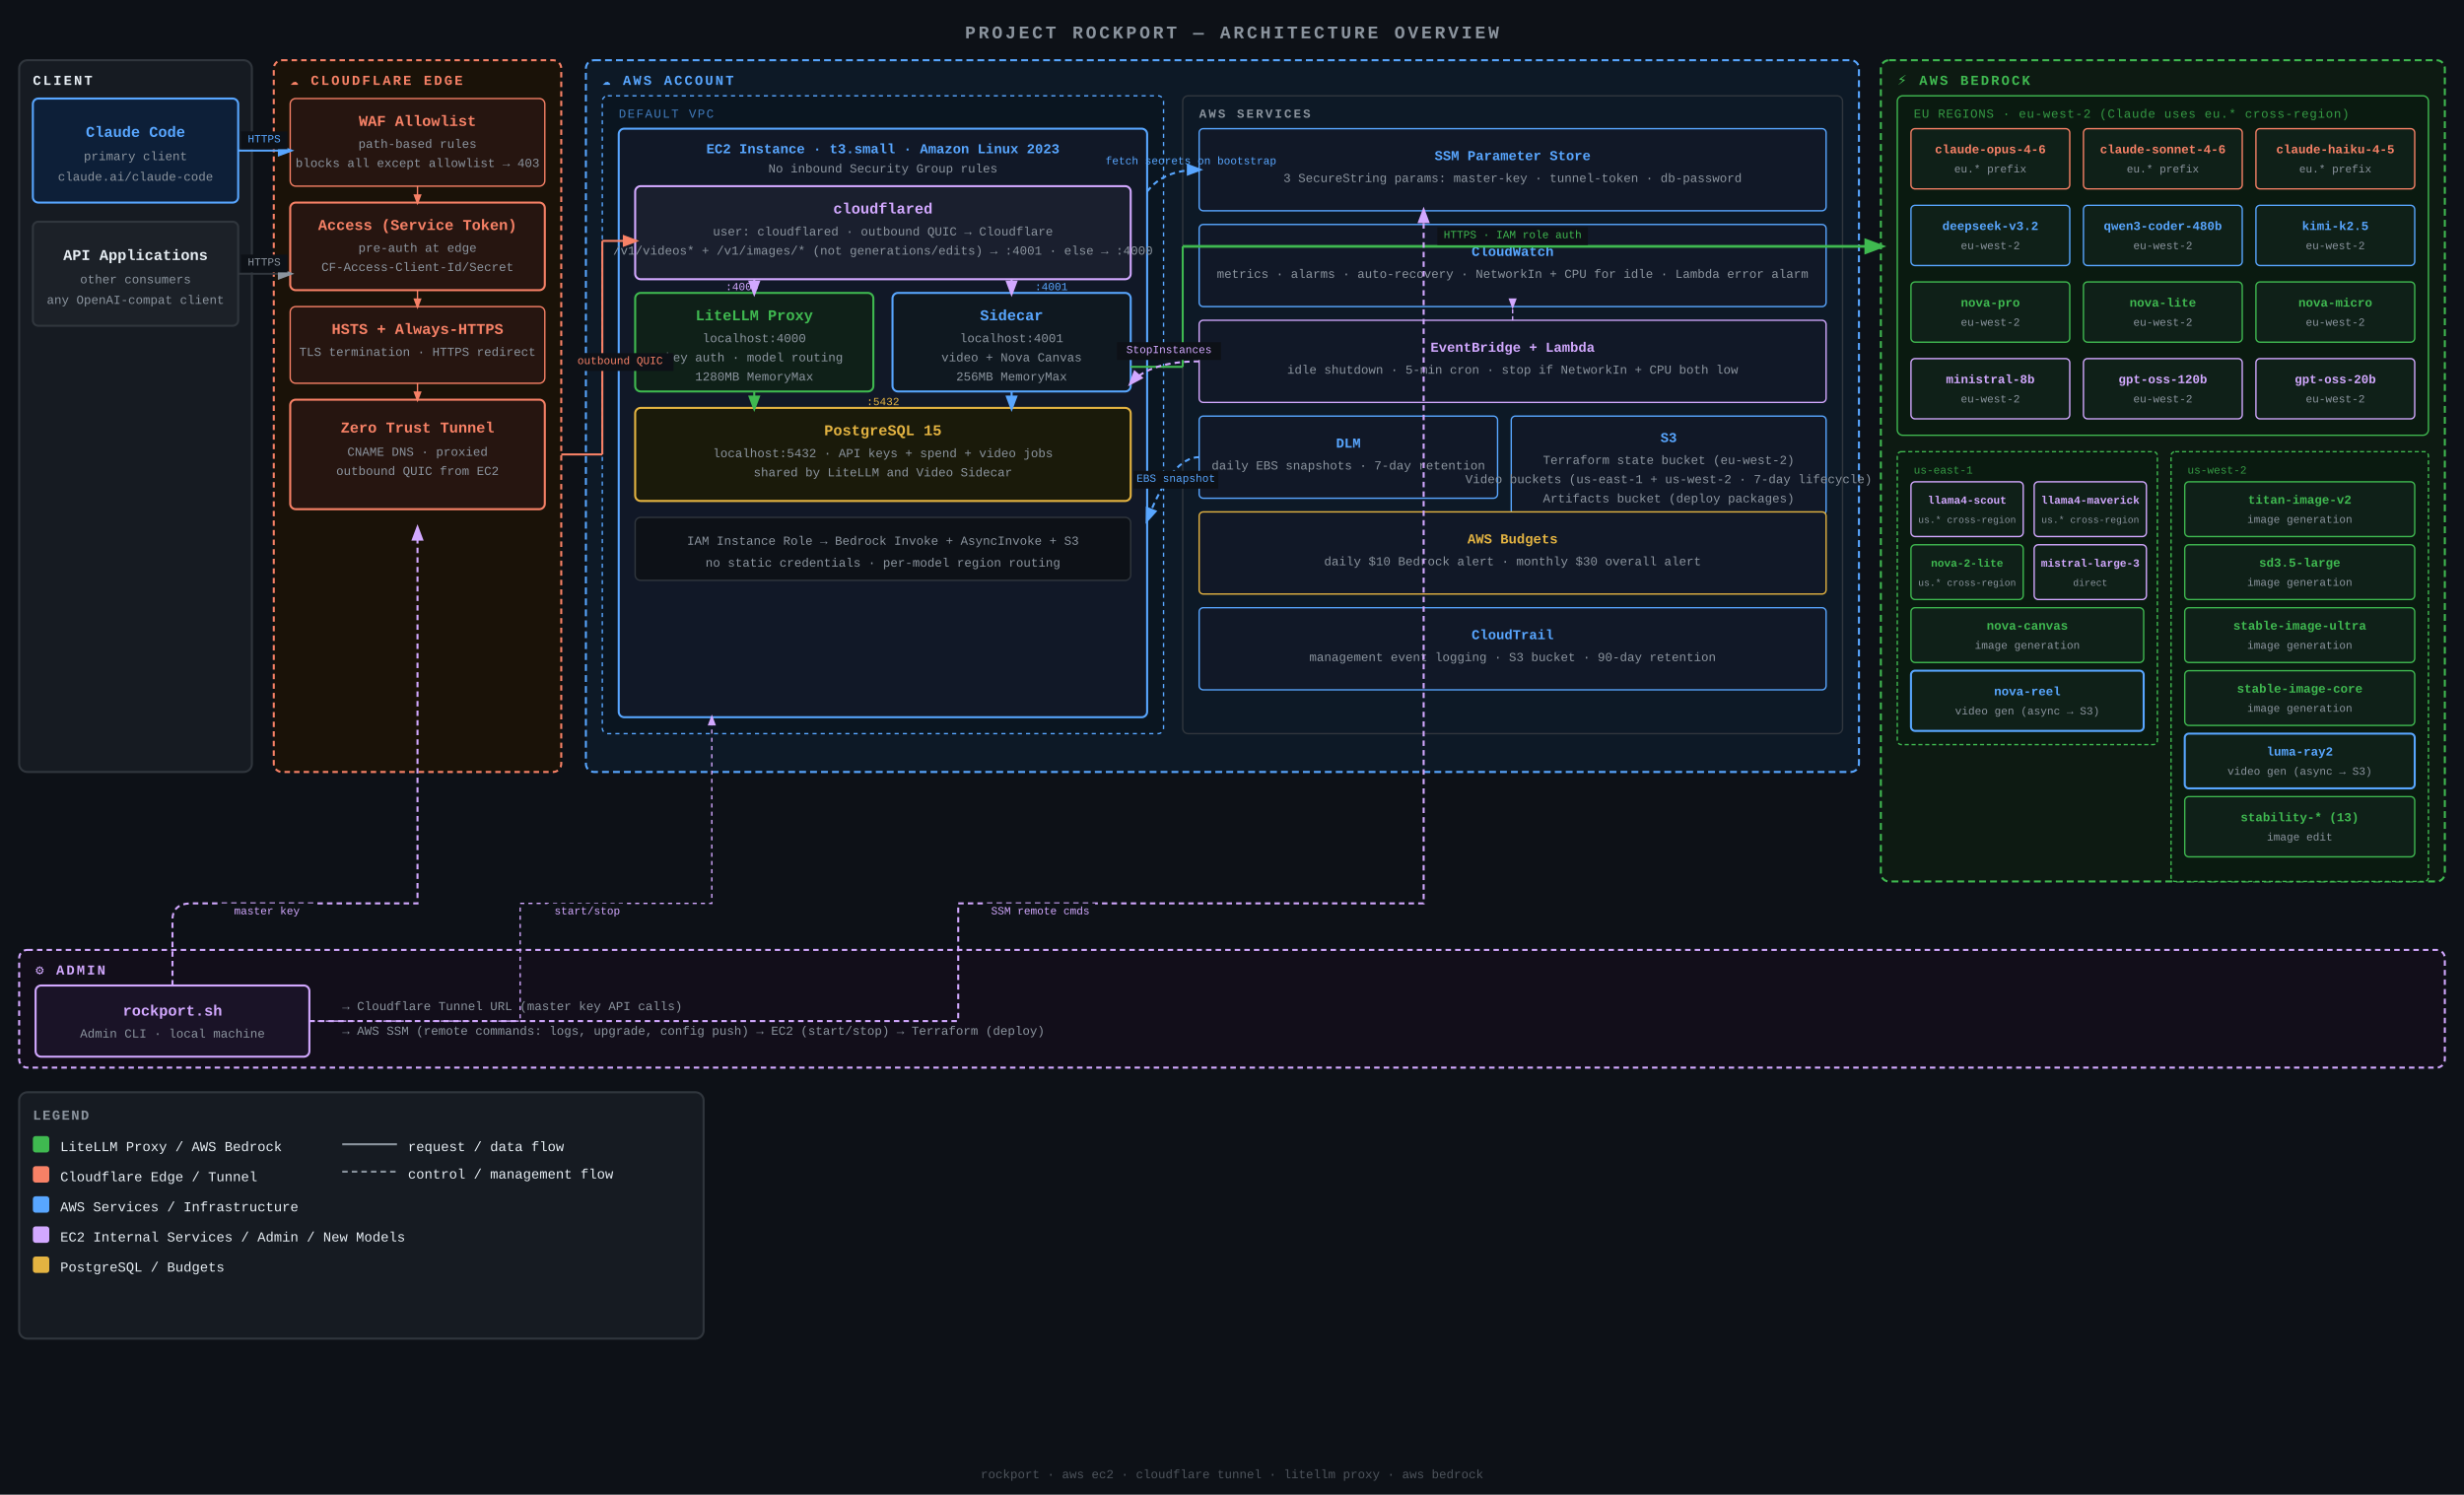
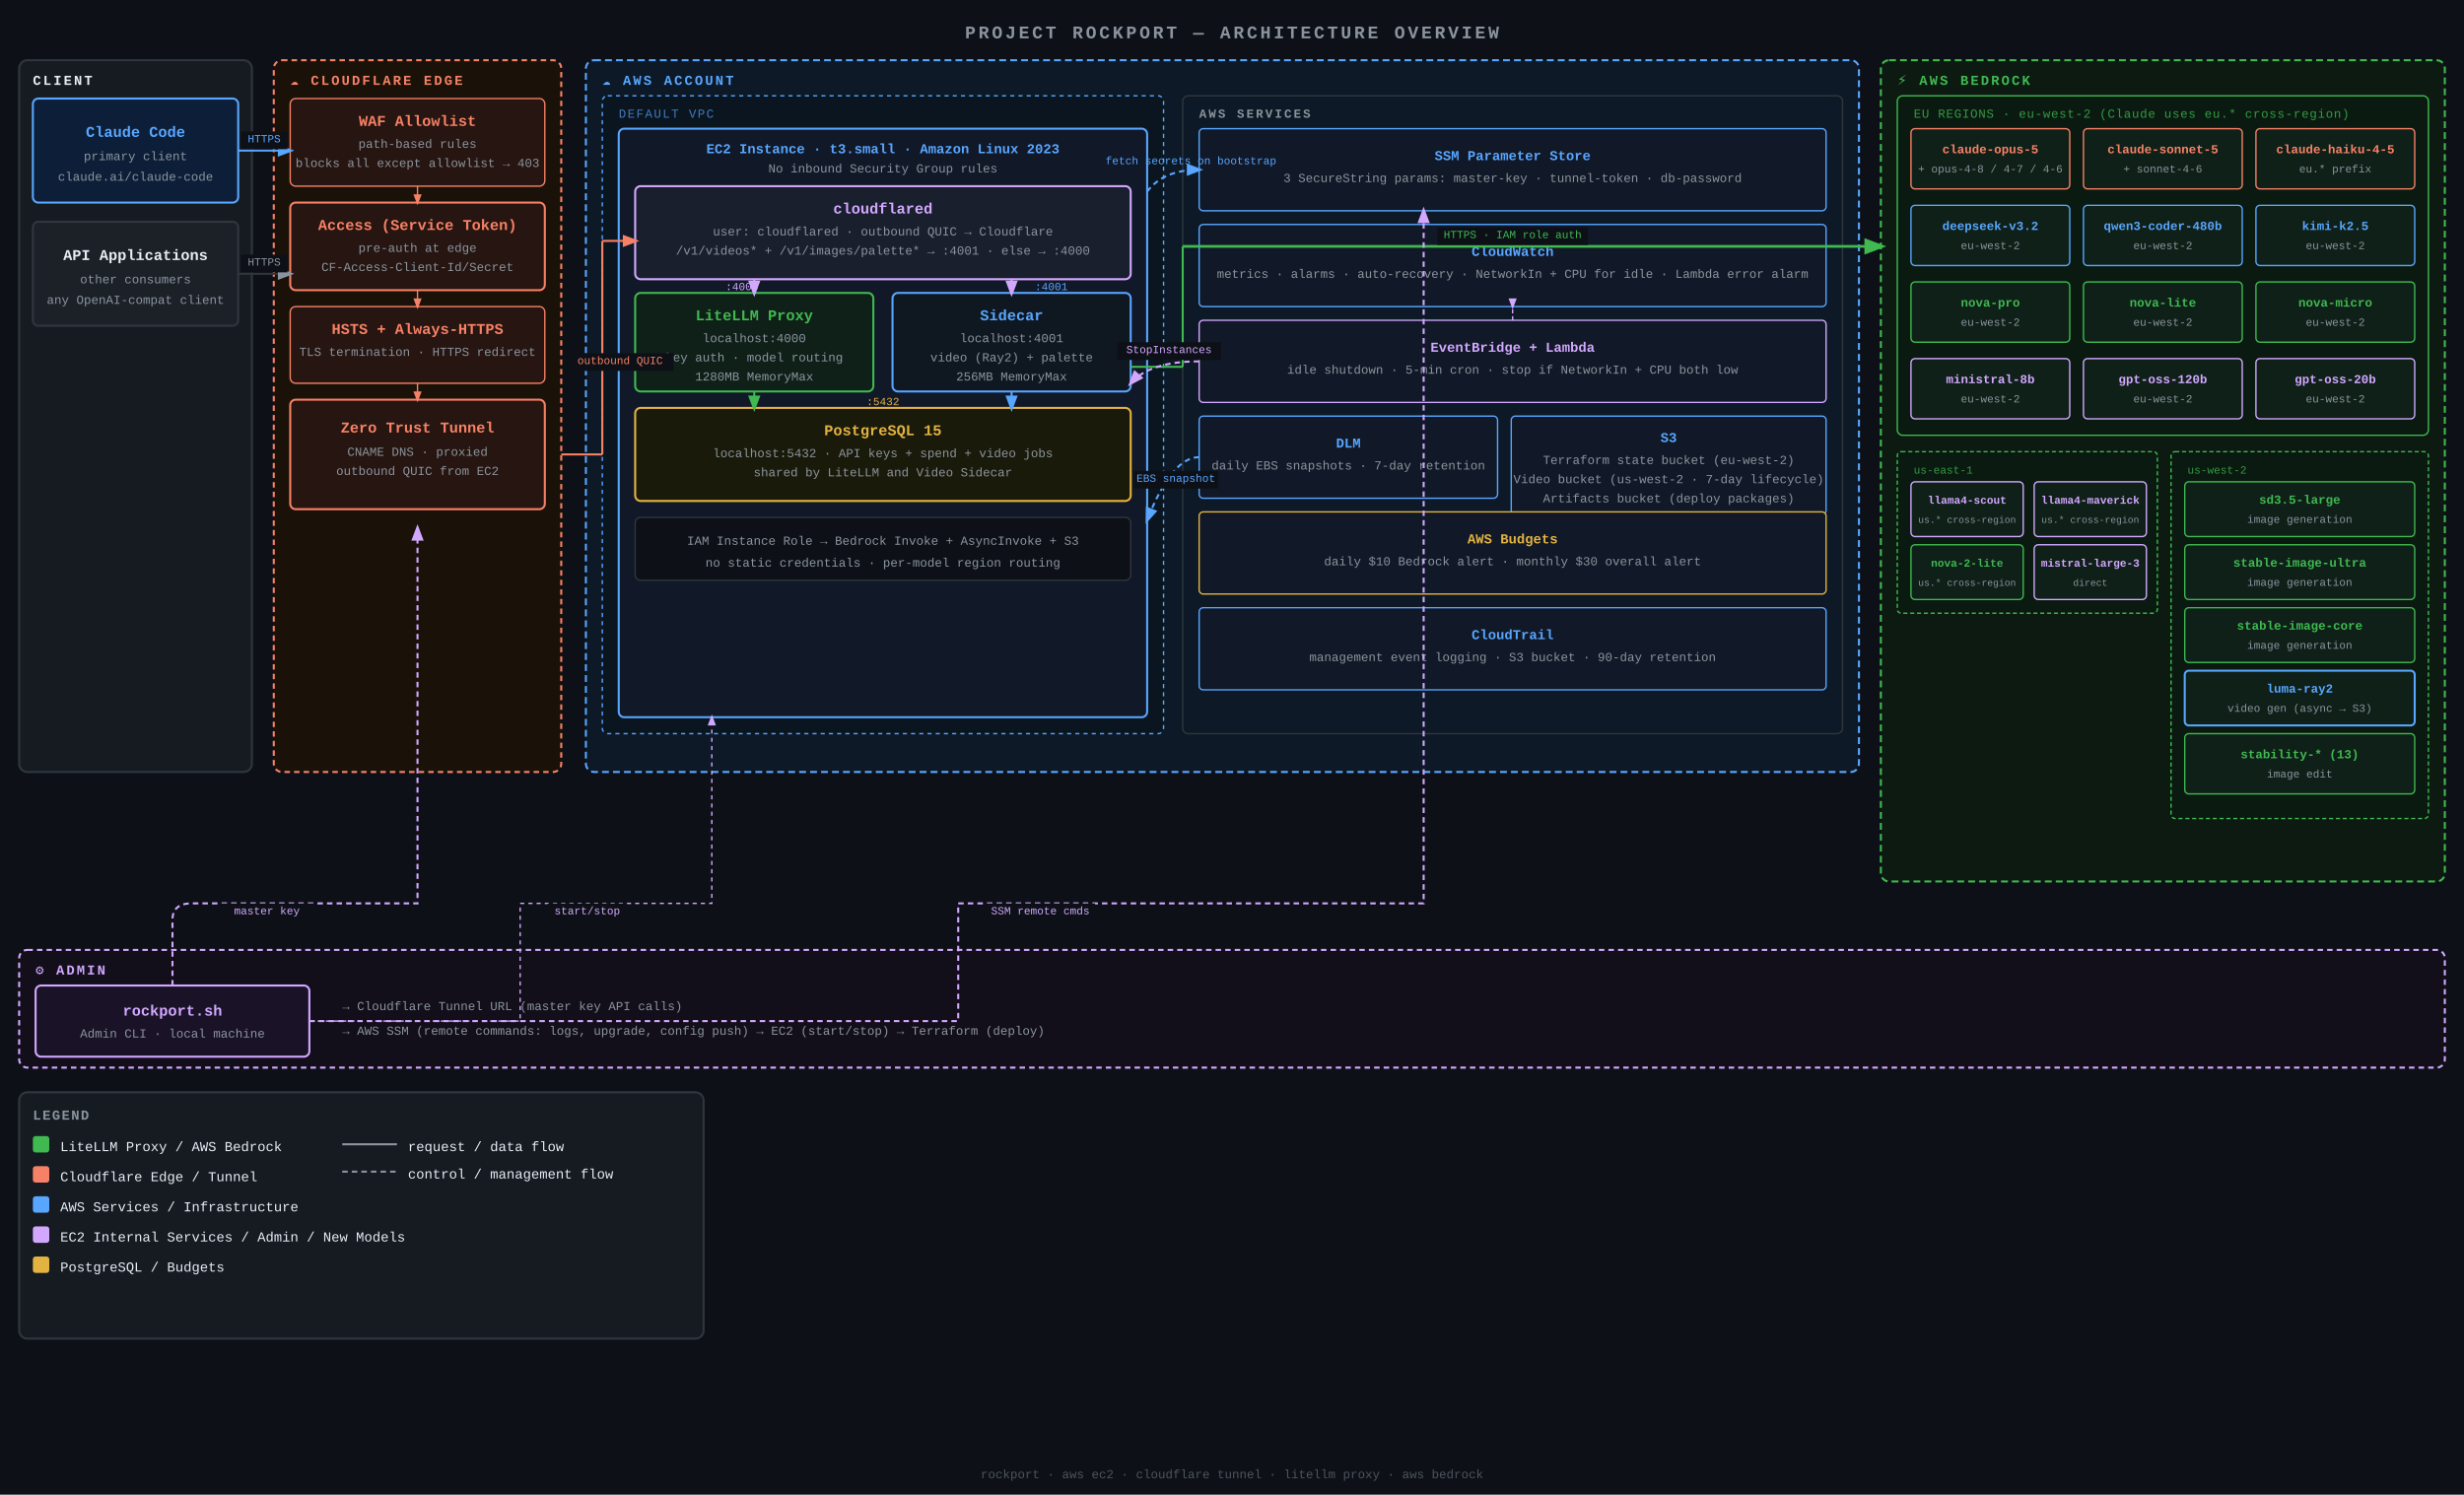
<svg xmlns="http://www.w3.org/2000/svg" viewBox="0 0 1800 1092" width="1800" height="1092" font-family="'Courier New', Courier, monospace">
  <defs>
    <marker id="ah" markerWidth="8" markerHeight="8" refX="6" refY="3" orient="auto">
      <path d="M0,0 L0,6 L8,3 z" fill="#8b949e" />
    </marker>
    <marker id="ah-blue" markerWidth="8" markerHeight="8" refX="6" refY="3" orient="auto">
      <path d="M0,0 L0,6 L8,3 z" fill="#58a6ff" />
    </marker>
    <marker id="ah-green" markerWidth="8" markerHeight="8" refX="6" refY="3" orient="auto">
      <path d="M0,0 L0,6 L8,3 z" fill="#3fb950" />
    </marker>
    <marker id="ah-orange" markerWidth="8" markerHeight="8" refX="6" refY="3" orient="auto">
      <path d="M0,0 L0,6 L8,3 z" fill="#f78166" />
    </marker>
    <marker id="ah-purple" markerWidth="8" markerHeight="8" refX="6" refY="3" orient="auto">
      <path d="M0,0 L0,6 L8,3 z" fill="#d2a8ff" />
    </marker>
  </defs>
  <rect width="1800" height="1092" fill="#0d1117" />
  <text x="900" y="28" text-anchor="middle" fill="#8b949e" font-size="13" font-weight="bold" letter-spacing="2">PROJECT ROCKPORT — ARCHITECTURE OVERVIEW</text>
  <rect x="14" y="44" width="170" height="520" rx="6" fill="#161b22" stroke="#30363d" stroke-width="1.5" />
  <text x="24" y="62" fill="#e6edf3" font-size="10" font-weight="bold" letter-spacing="1.5">CLIENT</text>
  <rect x="24" y="72" width="150" height="76" rx="4" fill="#0d1f38" stroke="#58a6ff" stroke-width="1.5" />
  <text x="99" y="100" text-anchor="middle" fill="#58a6ff" font-size="11" font-weight="bold">Claude Code</text>
  <text x="99" y="117" text-anchor="middle" fill="#8b949e" font-size="9">primary client</text>
  <text x="99" y="132" text-anchor="middle" fill="#8b949e" font-size="9">claude.ai/claude-code</text>
  <rect x="24" y="162" width="150" height="76" rx="4" fill="#1c2128" stroke="#30363d" stroke-width="1.5" />
  <text x="99" y="190" text-anchor="middle" fill="#e6edf3" font-size="11" font-weight="bold">API Applications</text>
  <text x="99" y="207" text-anchor="middle" fill="#8b949e" font-size="9">other consumers</text>
  <text x="99" y="222" text-anchor="middle" fill="#8b949e" font-size="9">any OpenAI-compat client</text>
  <rect x="200" y="44" width="210" height="520" rx="6" fill="#1a1208" stroke="#f78166" stroke-width="1.5" stroke-dasharray="4,3" />
  <text x="212" y="62" fill="#f78166" font-size="10" font-weight="bold" letter-spacing="1.5">☁  CLOUDFLARE EDGE</text>
  <rect x="212" y="72" width="186" height="64" rx="4" fill="#261510" stroke="#f78166" stroke-width="1" />
  <text x="305" y="92" text-anchor="middle" fill="#f78166" font-size="11" font-weight="bold">WAF Allowlist</text>
  <text x="305" y="108" text-anchor="middle" fill="#8b949e" font-size="9">path-based rules</text>
  <text x="305" y="122" text-anchor="middle" fill="#8b949e" font-size="9">blocks all except allowlist → 403</text>
  <rect x="212" y="148" width="186" height="64" rx="4" fill="#261510" stroke="#f78166" stroke-width="1.5" />
  <text x="305" y="168" text-anchor="middle" fill="#f78166" font-size="11" font-weight="bold">Access (Service Token)</text>
  <text x="305" y="184" text-anchor="middle" fill="#8b949e" font-size="9">pre-auth at edge</text>
  <text x="305" y="198" text-anchor="middle" fill="#8b949e" font-size="9">CF-Access-Client-Id/Secret</text>
  <rect x="212" y="224" width="186" height="56" rx="4" fill="#261510" stroke="#f78166" stroke-width="1" />
  <text x="305" y="244" text-anchor="middle" fill="#f78166" font-size="11" font-weight="bold">HSTS + Always-HTTPS</text>
  <text x="305" y="260" text-anchor="middle" fill="#8b949e" font-size="9">TLS termination · HTTPS redirect</text>
  <rect x="212" y="292" width="186" height="80" rx="4" fill="#261510" stroke="#f78166" stroke-width="1.5" />
  <text x="305" y="316" text-anchor="middle" fill="#f78166" font-size="11" font-weight="bold">Zero Trust Tunnel</text>
  <text x="305" y="333" text-anchor="middle" fill="#8b949e" font-size="9">CNAME DNS · proxied</text>
  <text x="305" y="347" text-anchor="middle" fill="#8b949e" font-size="9">outbound QUIC from EC2</text>
  <rect x="428" y="44" width="930" height="520" rx="6" fill="#0d1926" stroke="#58a6ff" stroke-width="1.5" stroke-dasharray="5,3" />
  <text x="440" y="62" fill="#58a6ff" font-size="10" font-weight="bold" letter-spacing="1.5">☁  AWS ACCOUNT</text>
  <rect x="440" y="70" width="410" height="466" rx="4" fill="#0a1520" stroke="#58a6ff" stroke-width="1" stroke-dasharray="3,3" />
  <text x="452" y="86" fill="#58a6ff" font-size="9" letter-spacing="1" opacity="0.7">DEFAULT VPC</text>
  <rect x="452" y="94" width="386" height="430" rx="4" fill="#111827" stroke="#58a6ff" stroke-width="1.5" />
  <text x="645" y="112" text-anchor="middle" fill="#58a6ff" font-size="10" font-weight="bold">EC2 Instance · t3.small · Amazon Linux 2023</text>
  <text x="645" y="126" text-anchor="middle" fill="#8b949e" font-size="9">No inbound Security Group rules</text>
  <rect x="464" y="136" width="362" height="68" rx="4" fill="#1a1f2e" stroke="#d2a8ff" stroke-width="1.5" />
  <text x="645" y="156" text-anchor="middle" fill="#d2a8ff" font-size="11" font-weight="bold">cloudflared</text>
  <text x="645" y="172" text-anchor="middle" fill="#8b949e" font-size="9">user: cloudflared · outbound QUIC → Cloudflare</text>
-   <text x="645" y="186" text-anchor="middle" fill="#8b949e" font-size="9">/v1/videos* + /v1/images/* (not generations/edits) → :4001 · else → :4000</text>
+   <text x="645" y="186" text-anchor="middle" fill="#8b949e" font-size="9">/v1/videos* + /v1/images/palette* → :4001 · else → :4000</text>
  <rect x="464" y="214" width="174" height="72" rx="4" fill="#0f2018" stroke="#3fb950" stroke-width="1.5" />
  <text x="551" y="234" text-anchor="middle" fill="#3fb950" font-size="11" font-weight="bold">LiteLLM Proxy</text>
  <text x="551" y="250" text-anchor="middle" fill="#8b949e" font-size="9">localhost:4000</text>
  <text x="551" y="264" text-anchor="middle" fill="#8b949e" font-size="9">key auth · model routing</text>
  <text x="551" y="278" text-anchor="middle" fill="#8b949e" font-size="9">1280MB MemoryMax</text>
  <rect x="652" y="214" width="174" height="72" rx="4" fill="#0f1820" stroke="#58a6ff" stroke-width="1.5" />
  <text x="739" y="234" text-anchor="middle" fill="#58a6ff" font-size="11" font-weight="bold">Sidecar</text>
  <text x="739" y="250" text-anchor="middle" fill="#8b949e" font-size="9">localhost:4001</text>
-   <text x="739" y="264" text-anchor="middle" fill="#8b949e" font-size="9">video + Nova Canvas</text>
+   <text x="739" y="264" text-anchor="middle" fill="#8b949e" font-size="9">video (Ray2) + palette</text>
  <text x="739" y="278" text-anchor="middle" fill="#8b949e" font-size="9">256MB MemoryMax</text>
  <rect x="464" y="298" width="362" height="68" rx="4" fill="#1a1a0a" stroke="#e3b341" stroke-width="1.5" />
  <text x="645" y="318" text-anchor="middle" fill="#e3b341" font-size="11" font-weight="bold">PostgreSQL 15</text>
  <text x="645" y="334" text-anchor="middle" fill="#8b949e" font-size="9">localhost:5432 · API keys + spend + video jobs</text>
  <text x="645" y="348" text-anchor="middle" fill="#8b949e" font-size="9">shared by LiteLLM and Video Sidecar</text>
  <rect x="464" y="378" width="362" height="46" rx="4" fill="#0d1117" stroke="#30363d" stroke-width="1" />
  <text x="645" y="398" text-anchor="middle" fill="#8b949e" font-size="9">IAM Instance Role → Bedrock Invoke + AsyncInvoke + S3</text>
  <text x="645" y="414" text-anchor="middle" fill="#8b949e" font-size="9">no static credentials · per-model region routing</text>
  <rect x="864" y="70" width="482" height="466" rx="4" fill="#0d1926" stroke="#30363d" stroke-width="1" />
  <text x="876" y="86" fill="#8b949e" font-size="9" font-weight="bold" letter-spacing="1.5">AWS SERVICES</text>
  <rect x="876" y="94" width="458" height="60" rx="3" fill="#111827" stroke="#58a6ff" stroke-width="1" />
  <text x="1105" y="117" text-anchor="middle" fill="#58a6ff" font-size="10" font-weight="bold">SSM Parameter Store</text>
  <text x="1105" y="133" text-anchor="middle" fill="#8b949e" font-size="9">3 SecureString params: master-key · tunnel-token · db-password</text>
  <rect x="876" y="164" width="458" height="60" rx="3" fill="#111827" stroke="#58a6ff" stroke-width="1" />
  <text x="1105" y="187" text-anchor="middle" fill="#58a6ff" font-size="10" font-weight="bold">CloudWatch</text>
  <text x="1105" y="203" text-anchor="middle" fill="#8b949e" font-size="9">metrics · alarms · auto-recovery · NetworkIn + CPU for idle · Lambda error alarm</text>
  <rect x="876" y="234" width="458" height="60" rx="3" fill="#111827" stroke="#d2a8ff" stroke-width="1" />
  <text x="1105" y="257" text-anchor="middle" fill="#d2a8ff" font-size="10" font-weight="bold">EventBridge + Lambda</text>
  <text x="1105" y="273" text-anchor="middle" fill="#8b949e" font-size="9">idle shutdown · 5-min cron · stop if NetworkIn + CPU both low</text>
  <rect x="876" y="304" width="218" height="60" rx="3" fill="#111827" stroke="#58a6ff" stroke-width="1" />
  <text x="985" y="327" text-anchor="middle" fill="#58a6ff" font-size="10" font-weight="bold">DLM</text>
  <text x="985" y="343" text-anchor="middle" fill="#8b949e" font-size="9">daily EBS snapshots · 7-day retention</text>
  <rect x="1104" y="304" width="230" height="72" rx="3" fill="#111827" stroke="#58a6ff" stroke-width="1" />
  <text x="1219" y="323" text-anchor="middle" fill="#58a6ff" font-size="10" font-weight="bold">S3</text>
  <text x="1219" y="339" text-anchor="middle" fill="#8b949e" font-size="9">Terraform state bucket (eu-west-2)</text>
-   <text x="1219" y="353" text-anchor="middle" fill="#8b949e" font-size="9">Video buckets (us-east-1 + us-west-2 · 7-day lifecycle)</text>
+   <text x="1219" y="353" text-anchor="middle" fill="#8b949e" font-size="9">Video bucket (us-west-2 · 7-day lifecycle)</text>
  <text x="1219" y="367" text-anchor="middle" fill="#8b949e" font-size="9">Artifacts bucket (deploy packages)</text>
  <rect x="876" y="374" width="458" height="60" rx="3" fill="#111827" stroke="#e3b341" stroke-width="1" />
  <text x="1105" y="397" text-anchor="middle" fill="#e3b341" font-size="10" font-weight="bold">AWS Budgets</text>
  <text x="1105" y="413" text-anchor="middle" fill="#8b949e" font-size="9">daily $10 Bedrock alert · monthly $30 overall alert</text>
  <rect x="876" y="444" width="458" height="60" rx="3" fill="#111827" stroke="#58a6ff" stroke-width="1" />
  <text x="1105" y="467" text-anchor="middle" fill="#58a6ff" font-size="10" font-weight="bold">CloudTrail</text>
  <text x="1105" y="483" text-anchor="middle" fill="#8b949e" font-size="9">management event logging · S3 bucket · 90-day retention</text>
  <rect x="1374" y="44" width="412" height="600" rx="6" fill="#0d1a12" stroke="#3fb950" stroke-width="1.5" stroke-dasharray="5,3" />
  <text x="1386" y="62" fill="#3fb950" font-size="10" font-weight="bold" letter-spacing="1.5">⚡  AWS BEDROCK</text>
  <rect x="1386" y="70" width="388" height="248" rx="4" fill="#0a1a10" stroke="#3fb950" stroke-width="1" />
  <text x="1398" y="86" fill="#3fb950" font-size="9" letter-spacing="0.5" opacity="0.8">EU REGIONS · eu-west-2 (Claude uses eu.* cross-region)</text>
  <rect x="1396" y="94" width="116" height="44" rx="3" fill="#0f2018" stroke="#f78166" stroke-width="1" />
-   <text x="1454" y="112" text-anchor="middle" fill="#f78166" font-size="9" font-weight="bold">claude-opus-4-6</text>
-   <text x="1454" y="126" text-anchor="middle" fill="#8b949e" font-size="8">eu.* prefix</text>
+   <text x="1454" y="112" text-anchor="middle" fill="#f78166" font-size="9" font-weight="bold">claude-opus-5</text>
+   <text x="1454" y="126" text-anchor="middle" fill="#8b949e" font-size="8">+ opus-4-8 / 4-7 / 4-6</text>
  <rect x="1522" y="94" width="116" height="44" rx="3" fill="#0f2018" stroke="#f78166" stroke-width="1" />
-   <text x="1580" y="112" text-anchor="middle" fill="#f78166" font-size="9" font-weight="bold">claude-sonnet-4-6</text>
-   <text x="1580" y="126" text-anchor="middle" fill="#8b949e" font-size="8">eu.* prefix</text>
+   <text x="1580" y="112" text-anchor="middle" fill="#f78166" font-size="9" font-weight="bold">claude-sonnet-5</text>
+   <text x="1580" y="126" text-anchor="middle" fill="#8b949e" font-size="8">+ sonnet-4-6</text>
  <rect x="1648" y="94" width="116" height="44" rx="3" fill="#0f2018" stroke="#f78166" stroke-width="1" />
  <text x="1706" y="112" text-anchor="middle" fill="#f78166" font-size="9" font-weight="bold">claude-haiku-4-5</text>
  <text x="1706" y="126" text-anchor="middle" fill="#8b949e" font-size="8">eu.* prefix</text>
  <rect x="1396" y="150" width="116" height="44" rx="3" fill="#0f2018" stroke="#58a6ff" stroke-width="1" />
  <text x="1454" y="168" text-anchor="middle" fill="#58a6ff" font-size="9" font-weight="bold">deepseek-v3.2</text>
  <text x="1454" y="182" text-anchor="middle" fill="#8b949e" font-size="8">eu-west-2</text>
  <rect x="1522" y="150" width="116" height="44" rx="3" fill="#0f2018" stroke="#58a6ff" stroke-width="1" />
  <text x="1580" y="168" text-anchor="middle" fill="#58a6ff" font-size="9" font-weight="bold">qwen3-coder-480b</text>
  <text x="1580" y="182" text-anchor="middle" fill="#8b949e" font-size="8">eu-west-2</text>
  <rect x="1648" y="150" width="116" height="44" rx="3" fill="#0f2018" stroke="#58a6ff" stroke-width="1" />
  <text x="1706" y="168" text-anchor="middle" fill="#58a6ff" font-size="9" font-weight="bold">kimi-k2.5</text>
  <text x="1706" y="182" text-anchor="middle" fill="#8b949e" font-size="8">eu-west-2</text>
  <rect x="1396" y="206" width="116" height="44" rx="3" fill="#0f2018" stroke="#3fb950" stroke-width="1" />
  <text x="1454" y="224" text-anchor="middle" fill="#3fb950" font-size="9" font-weight="bold">nova-pro</text>
  <text x="1454" y="238" text-anchor="middle" fill="#8b949e" font-size="8">eu-west-2</text>
  <rect x="1522" y="206" width="116" height="44" rx="3" fill="#0f2018" stroke="#3fb950" stroke-width="1" />
  <text x="1580" y="224" text-anchor="middle" fill="#3fb950" font-size="9" font-weight="bold">nova-lite</text>
  <text x="1580" y="238" text-anchor="middle" fill="#8b949e" font-size="8">eu-west-2</text>
  <rect x="1648" y="206" width="116" height="44" rx="3" fill="#0f2018" stroke="#3fb950" stroke-width="1" />
  <text x="1706" y="224" text-anchor="middle" fill="#3fb950" font-size="9" font-weight="bold">nova-micro</text>
  <text x="1706" y="238" text-anchor="middle" fill="#8b949e" font-size="8">eu-west-2</text>
  <rect x="1396" y="262" width="116" height="44" rx="3" fill="#0f2018" stroke="#d2a8ff" stroke-width="1" />
  <text x="1454" y="280" text-anchor="middle" fill="#d2a8ff" font-size="9" font-weight="bold">ministral-8b</text>
  <text x="1454" y="294" text-anchor="middle" fill="#8b949e" font-size="8">eu-west-2</text>
  <rect x="1522" y="262" width="116" height="44" rx="3" fill="#0f2018" stroke="#d2a8ff" stroke-width="1" />
  <text x="1580" y="280" text-anchor="middle" fill="#d2a8ff" font-size="9" font-weight="bold">gpt-oss-120b</text>
  <text x="1580" y="294" text-anchor="middle" fill="#8b949e" font-size="8">eu-west-2</text>
  <rect x="1648" y="262" width="116" height="44" rx="3" fill="#0f2018" stroke="#d2a8ff" stroke-width="1" />
  <text x="1706" y="280" text-anchor="middle" fill="#d2a8ff" font-size="9" font-weight="bold">gpt-oss-20b</text>
  <text x="1706" y="294" text-anchor="middle" fill="#8b949e" font-size="8">eu-west-2</text>
-   <rect x="1386" y="330" width="190" height="214" rx="3" fill="#0a1a10" stroke="#3fb950" stroke-width="1" stroke-dasharray="3,2" />
+   <rect x="1386" y="330" width="190" height="118" rx="3" fill="#0a1a10" stroke="#3fb950" stroke-width="1" stroke-dasharray="3,2" />
  <text x="1398" y="346" fill="#3fb950" font-size="8" opacity="0.8">us-east-1</text>
  <rect x="1396" y="352" width="82" height="40" rx="3" fill="#0f2018" stroke="#d2a8ff" stroke-width="1" />
  <text x="1437" y="368" text-anchor="middle" fill="#d2a8ff" font-size="8" font-weight="bold">llama4-scout</text>
  <text x="1437" y="382" text-anchor="middle" fill="#8b949e" font-size="7">us.* cross-region</text>
  <rect x="1486" y="352" width="82" height="40" rx="3" fill="#0f2018" stroke="#d2a8ff" stroke-width="1" />
  <text x="1527" y="368" text-anchor="middle" fill="#d2a8ff" font-size="8" font-weight="bold">llama4-maverick</text>
  <text x="1527" y="382" text-anchor="middle" fill="#8b949e" font-size="7">us.* cross-region</text>
  <rect x="1396" y="398" width="82" height="40" rx="3" fill="#0f2018" stroke="#3fb950" stroke-width="1" />
  <text x="1437" y="414" text-anchor="middle" fill="#3fb950" font-size="8" font-weight="bold">nova-2-lite</text>
  <text x="1437" y="428" text-anchor="middle" fill="#8b949e" font-size="7">us.* cross-region</text>
  <rect x="1486" y="398" width="82" height="40" rx="3" fill="#0f2018" stroke="#d2a8ff" stroke-width="1" />
  <text x="1527" y="414" text-anchor="middle" fill="#d2a8ff" font-size="8" font-weight="bold">mistral-large-3</text>
  <text x="1527" y="428" text-anchor="middle" fill="#8b949e" font-size="7">direct</text>
-   <rect x="1396" y="444" width="170" height="40" rx="3" fill="#0f2018" stroke="#3fb950" stroke-width="1" />
-   <text x="1481" y="460" text-anchor="middle" fill="#3fb950" font-size="9" font-weight="bold">nova-canvas</text>
-   <text x="1481" y="474" text-anchor="middle" fill="#8b949e" font-size="8">image generation</text>
-   <rect x="1396" y="490" width="170" height="44" rx="3" fill="#0f2018" stroke="#58a6ff" stroke-width="1.5" />
-   <text x="1481" y="508" text-anchor="middle" fill="#58a6ff" font-size="9" font-weight="bold">nova-reel</text>
-   <text x="1481" y="522" text-anchor="middle" fill="#8b949e" font-size="8">video gen (async → S3)</text>
-   <rect x="1586" y="330" width="188" height="314" rx="3" fill="#0a1a10" stroke="#3fb950" stroke-width="1" stroke-dasharray="3,2" />
+   <rect x="1586" y="330" width="188" height="268" rx="3" fill="#0a1a10" stroke="#3fb950" stroke-width="1" stroke-dasharray="3,2" />
  <text x="1598" y="346" fill="#3fb950" font-size="8" opacity="0.8">us-west-2</text>
  <rect x="1596" y="352" width="168" height="40" rx="3" fill="#0f2018" stroke="#3fb950" stroke-width="1" />
-   <text x="1680" y="368" text-anchor="middle" fill="#3fb950" font-size="9" font-weight="bold">titan-image-v2</text>
+   <text x="1680" y="368" text-anchor="middle" fill="#3fb950" font-size="9" font-weight="bold">sd3.5-large</text>
  <text x="1680" y="382" text-anchor="middle" fill="#8b949e" font-size="8">image generation</text>
  <rect x="1596" y="398" width="168" height="40" rx="3" fill="#0f2018" stroke="#3fb950" stroke-width="1" />
-   <text x="1680" y="414" text-anchor="middle" fill="#3fb950" font-size="9" font-weight="bold">sd3.5-large</text>
+   <text x="1680" y="414" text-anchor="middle" fill="#3fb950" font-size="9" font-weight="bold">stable-image-ultra</text>
  <text x="1680" y="428" text-anchor="middle" fill="#8b949e" font-size="8">image generation</text>
  <rect x="1596" y="444" width="168" height="40" rx="3" fill="#0f2018" stroke="#3fb950" stroke-width="1" />
-   <text x="1680" y="460" text-anchor="middle" fill="#3fb950" font-size="9" font-weight="bold">stable-image-ultra</text>
+   <text x="1680" y="460" text-anchor="middle" fill="#3fb950" font-size="9" font-weight="bold">stable-image-core</text>
  <text x="1680" y="474" text-anchor="middle" fill="#8b949e" font-size="8">image generation</text>
-   <rect x="1596" y="490" width="168" height="40" rx="3" fill="#0f2018" stroke="#3fb950" stroke-width="1" />
-   <text x="1680" y="506" text-anchor="middle" fill="#3fb950" font-size="9" font-weight="bold">stable-image-core</text>
-   <text x="1680" y="520" text-anchor="middle" fill="#8b949e" font-size="8">image generation</text>
-   <rect x="1596" y="536" width="168" height="40" rx="3" fill="#0f2018" stroke="#58a6ff" stroke-width="1.5" />
-   <text x="1680" y="552" text-anchor="middle" fill="#58a6ff" font-size="9" font-weight="bold">luma-ray2</text>
-   <text x="1680" y="566" text-anchor="middle" fill="#8b949e" font-size="8">video gen (async → S3)</text>
-   <rect x="1596" y="582" width="168" height="44" rx="3" fill="#0f2018" stroke="#3fb950" stroke-width="1" />
-   <text x="1680" y="600" text-anchor="middle" fill="#3fb950" font-size="9" font-weight="bold">stability-* (13)</text>
-   <text x="1680" y="614" text-anchor="middle" fill="#8b949e" font-size="8">image edit</text>
+   <rect x="1596" y="490" width="168" height="40" rx="3" fill="#0f2018" stroke="#58a6ff" stroke-width="1.5" />
+   <text x="1680" y="506" text-anchor="middle" fill="#58a6ff" font-size="9" font-weight="bold">luma-ray2</text>
+   <text x="1680" y="520" text-anchor="middle" fill="#8b949e" font-size="8">video gen (async → S3)</text>
+   <rect x="1596" y="536" width="168" height="44" rx="3" fill="#0f2018" stroke="#3fb950" stroke-width="1" />
+   <text x="1680" y="554" text-anchor="middle" fill="#3fb950" font-size="9" font-weight="bold">stability-* (13)</text>
+   <text x="1680" y="568" text-anchor="middle" fill="#8b949e" font-size="8">image edit</text>
  <rect x="14" y="694" width="1772" height="86" rx="6" fill="#120e1a" stroke="#d2a8ff" stroke-width="1.5" stroke-dasharray="4,3" />
  <text x="26" y="712" fill="#d2a8ff" font-size="10" font-weight="bold" letter-spacing="1.5">⚙  ADMIN</text>
  <rect x="26" y="720" width="200" height="52" rx="4" fill="#1a1327" stroke="#d2a8ff" stroke-width="1.5" />
  <text x="126" y="742" text-anchor="middle" fill="#d2a8ff" font-size="11" font-weight="bold">rockport.sh</text>
  <text x="126" y="758" text-anchor="middle" fill="#8b949e" font-size="9">Admin CLI · local machine</text>
  <text x="250" y="738" fill="#8b949e" font-size="9">→  Cloudflare Tunnel URL (master key API calls)</text>
  <text x="250" y="756" fill="#8b949e" font-size="9">→  AWS SSM (remote commands: logs, upgrade, config push)   →  EC2 (start/stop)   →  Terraform (deploy)</text>
  <line x1="174" y1="110" x2="212" y2="110" stroke="#58a6ff" stroke-width="1.5" marker-end="url(#ah-blue)" />
  <rect x="176" y="96" width="34" height="13" fill="#0d1117" />
  <text x="193" y="104" text-anchor="middle" fill="#58a6ff" font-size="8">HTTPS</text>
  <line x1="174" y1="200" x2="212" y2="200" stroke="#30363d" stroke-width="1.5" marker-end="url(#ah)" />
  <rect x="176" y="186" width="34" height="13" fill="#0d1117" />
  <text x="193" y="194" text-anchor="middle" fill="#8b949e" font-size="8">HTTPS</text>
  <line x1="305" y1="136" x2="305" y2="148" stroke="#f78166" stroke-width="1" marker-end="url(#ah-orange)" />
  <line x1="305" y1="212" x2="305" y2="224" stroke="#f78166" stroke-width="1" marker-end="url(#ah-orange)" />
  <line x1="305" y1="280" x2="305" y2="292" stroke="#f78166" stroke-width="1" marker-end="url(#ah-orange)" />
  <line x1="410" y1="332" x2="440" y2="332" stroke="#f78166" stroke-width="1.5" />
  <line x1="440" y1="332" x2="440" y2="176" stroke="#f78166" stroke-width="1.5" />
  <line x1="440" y1="176" x2="464" y2="176" stroke="#f78166" stroke-width="1.5" marker-end="url(#ah-orange)" />
  <rect x="414" y="258" width="78" height="13" fill="#0d1117" />
  <text x="453" y="266" text-anchor="middle" fill="#f78166" font-size="8">outbound QUIC</text>
  <line x1="551" y1="204" x2="551" y2="214" stroke="#d2a8ff" stroke-width="1.5" marker-end="url(#ah-purple)" />
  <text x="530" y="212" fill="#d2a8ff" font-size="8">:4000</text>
  <line x1="739" y1="204" x2="739" y2="214" stroke="#d2a8ff" stroke-width="1.5" marker-end="url(#ah-purple)" />
  <text x="756" y="212" fill="#58a6ff" font-size="8">:4001</text>
  <line x1="551" y1="286" x2="551" y2="298" stroke="#3fb950" stroke-width="1.5" marker-end="url(#ah-green)" />
  <line x1="739" y1="286" x2="739" y2="298" stroke="#58a6ff" stroke-width="1.5" marker-end="url(#ah-blue)" />
  <text x="645" y="296" text-anchor="middle" fill="#e3b341" font-size="8">:5432</text>
  <line x1="826" y1="268" x2="864" y2="268" stroke="#3fb950" stroke-width="1.5" />
  <line x1="864" y1="268" x2="864" y2="180" stroke="#3fb950" stroke-width="1.5" stroke-dasharray="1,0" />
  <line x1="864" y1="180" x2="1374" y2="180" stroke="#3fb950" stroke-width="2" marker-end="url(#ah-green)" />
  <rect x="1050" y="166" width="110" height="13" fill="#0d1117" />
  <text x="1105" y="174" text-anchor="middle" fill="#3fb950" font-size="8">HTTPS · IAM role auth</text>
  <path d="M 838 140 Q 850 124 876 124" stroke="#58a6ff" stroke-width="1.5" stroke-dasharray="4,3" fill="none" marker-end="url(#ah-blue)" />
  <text x="870" y="120" text-anchor="middle" fill="#58a6ff" font-size="8">fetch secrets on bootstrap</text>
  <path d="M 1105 234 Q 1105 214 1105 224" stroke="#d2a8ff" stroke-width="1" stroke-dasharray="3,2" fill="none" marker-end="url(#ah-purple)" />
  <path d="M 876 264 Q 840 264 826 280" stroke="#d2a8ff" stroke-width="1.5" stroke-dasharray="4,3" fill="none" marker-end="url(#ah-purple)" />
  <rect x="816" y="250" width="76" height="13" fill="#0d1117" />
  <text x="854" y="258" text-anchor="middle" fill="#d2a8ff" font-size="8">StopInstances</text>
  <path d="M 876 334 Q 856 334 838 380" stroke="#58a6ff" stroke-width="1.5" stroke-dasharray="4,3" fill="none" marker-end="url(#ah-blue)" />
  <rect x="828" y="344" width="62" height="13" fill="#0d1117" />
  <text x="859" y="352" text-anchor="middle" fill="#58a6ff" font-size="8">EBS snapshot</text>
  <path d="M 126 720 L 126 672 Q 126 660 140 660 L 305 660 L 305 386" stroke="#d2a8ff" stroke-width="1.5" stroke-dasharray="4,3" fill="none" marker-end="url(#ah-purple)" />
  <rect x="160" y="660" width="70" height="13" fill="#0d1117" />
  <text x="195" y="668" text-anchor="middle" fill="#d2a8ff" font-size="8">master key</text>
  <path d="M 226 746 L 380 746 L 380 660 L 520 660 L 520 524" stroke="#d2a8ff" stroke-width="1" stroke-dasharray="3,3" fill="none" marker-end="url(#ah-purple)" />
  <rect x="400" y="660" width="58" height="13" fill="#0d1117" />
  <text x="429" y="668" text-anchor="middle" fill="#d2a8ff" font-size="8">start/stop</text>
  <path d="M 226 746 L 700 746 L 700 660 L 1040 660 L 1040 154" stroke="#d2a8ff" stroke-width="1.5" stroke-dasharray="4,3" fill="none" marker-end="url(#ah-purple)" />
  <rect x="720" y="660" width="80" height="13" fill="#0d1117" />
  <text x="760" y="668" text-anchor="middle" fill="#d2a8ff" font-size="8">SSM remote cmds</text>
  <rect x="14" y="798" width="500" height="180" rx="6" fill="#161b22" stroke="#30363d" stroke-width="1.5" />
  <text x="24" y="818" fill="#8b949e" font-size="10" font-weight="bold" letter-spacing="1">LEGEND</text>
  <rect x="24" y="830" width="12" height="12" rx="2" fill="#3fb950" />
  <text x="44" y="841" fill="#e6edf3" font-size="10">LiteLLM Proxy / AWS Bedrock</text>
  <rect x="24" y="852" width="12" height="12" rx="2" fill="#f78166" />
  <text x="44" y="863" fill="#e6edf3" font-size="10">Cloudflare Edge / Tunnel</text>
  <rect x="24" y="874" width="12" height="12" rx="2" fill="#58a6ff" />
  <text x="44" y="885" fill="#e6edf3" font-size="10">AWS Services / Infrastructure</text>
  <rect x="24" y="896" width="12" height="12" rx="2" fill="#d2a8ff" />
  <text x="44" y="907" fill="#e6edf3" font-size="10">EC2 Internal Services / Admin / New Models</text>
  <rect x="24" y="918" width="12" height="12" rx="2" fill="#e3b341" />
  <text x="44" y="929" fill="#e6edf3" font-size="10">PostgreSQL / Budgets</text>
  <line x1="250" y1="836" x2="290" y2="836" stroke="#8b949e" stroke-width="1.5" />
  <text x="298" y="841" fill="#e6edf3" font-size="10">request / data flow</text>
  <line x1="250" y1="856" x2="290" y2="856" stroke="#8b949e" stroke-width="1.5" stroke-dasharray="4,3" />
  <text x="298" y="861" fill="#e6edf3" font-size="10">control / management flow</text>
  <text x="900" y="1080" text-anchor="middle" fill="#8b949e" font-size="9" opacity="0.5">rockport · aws ec2 · cloudflare tunnel · litellm proxy · aws bedrock</text>
</svg>
